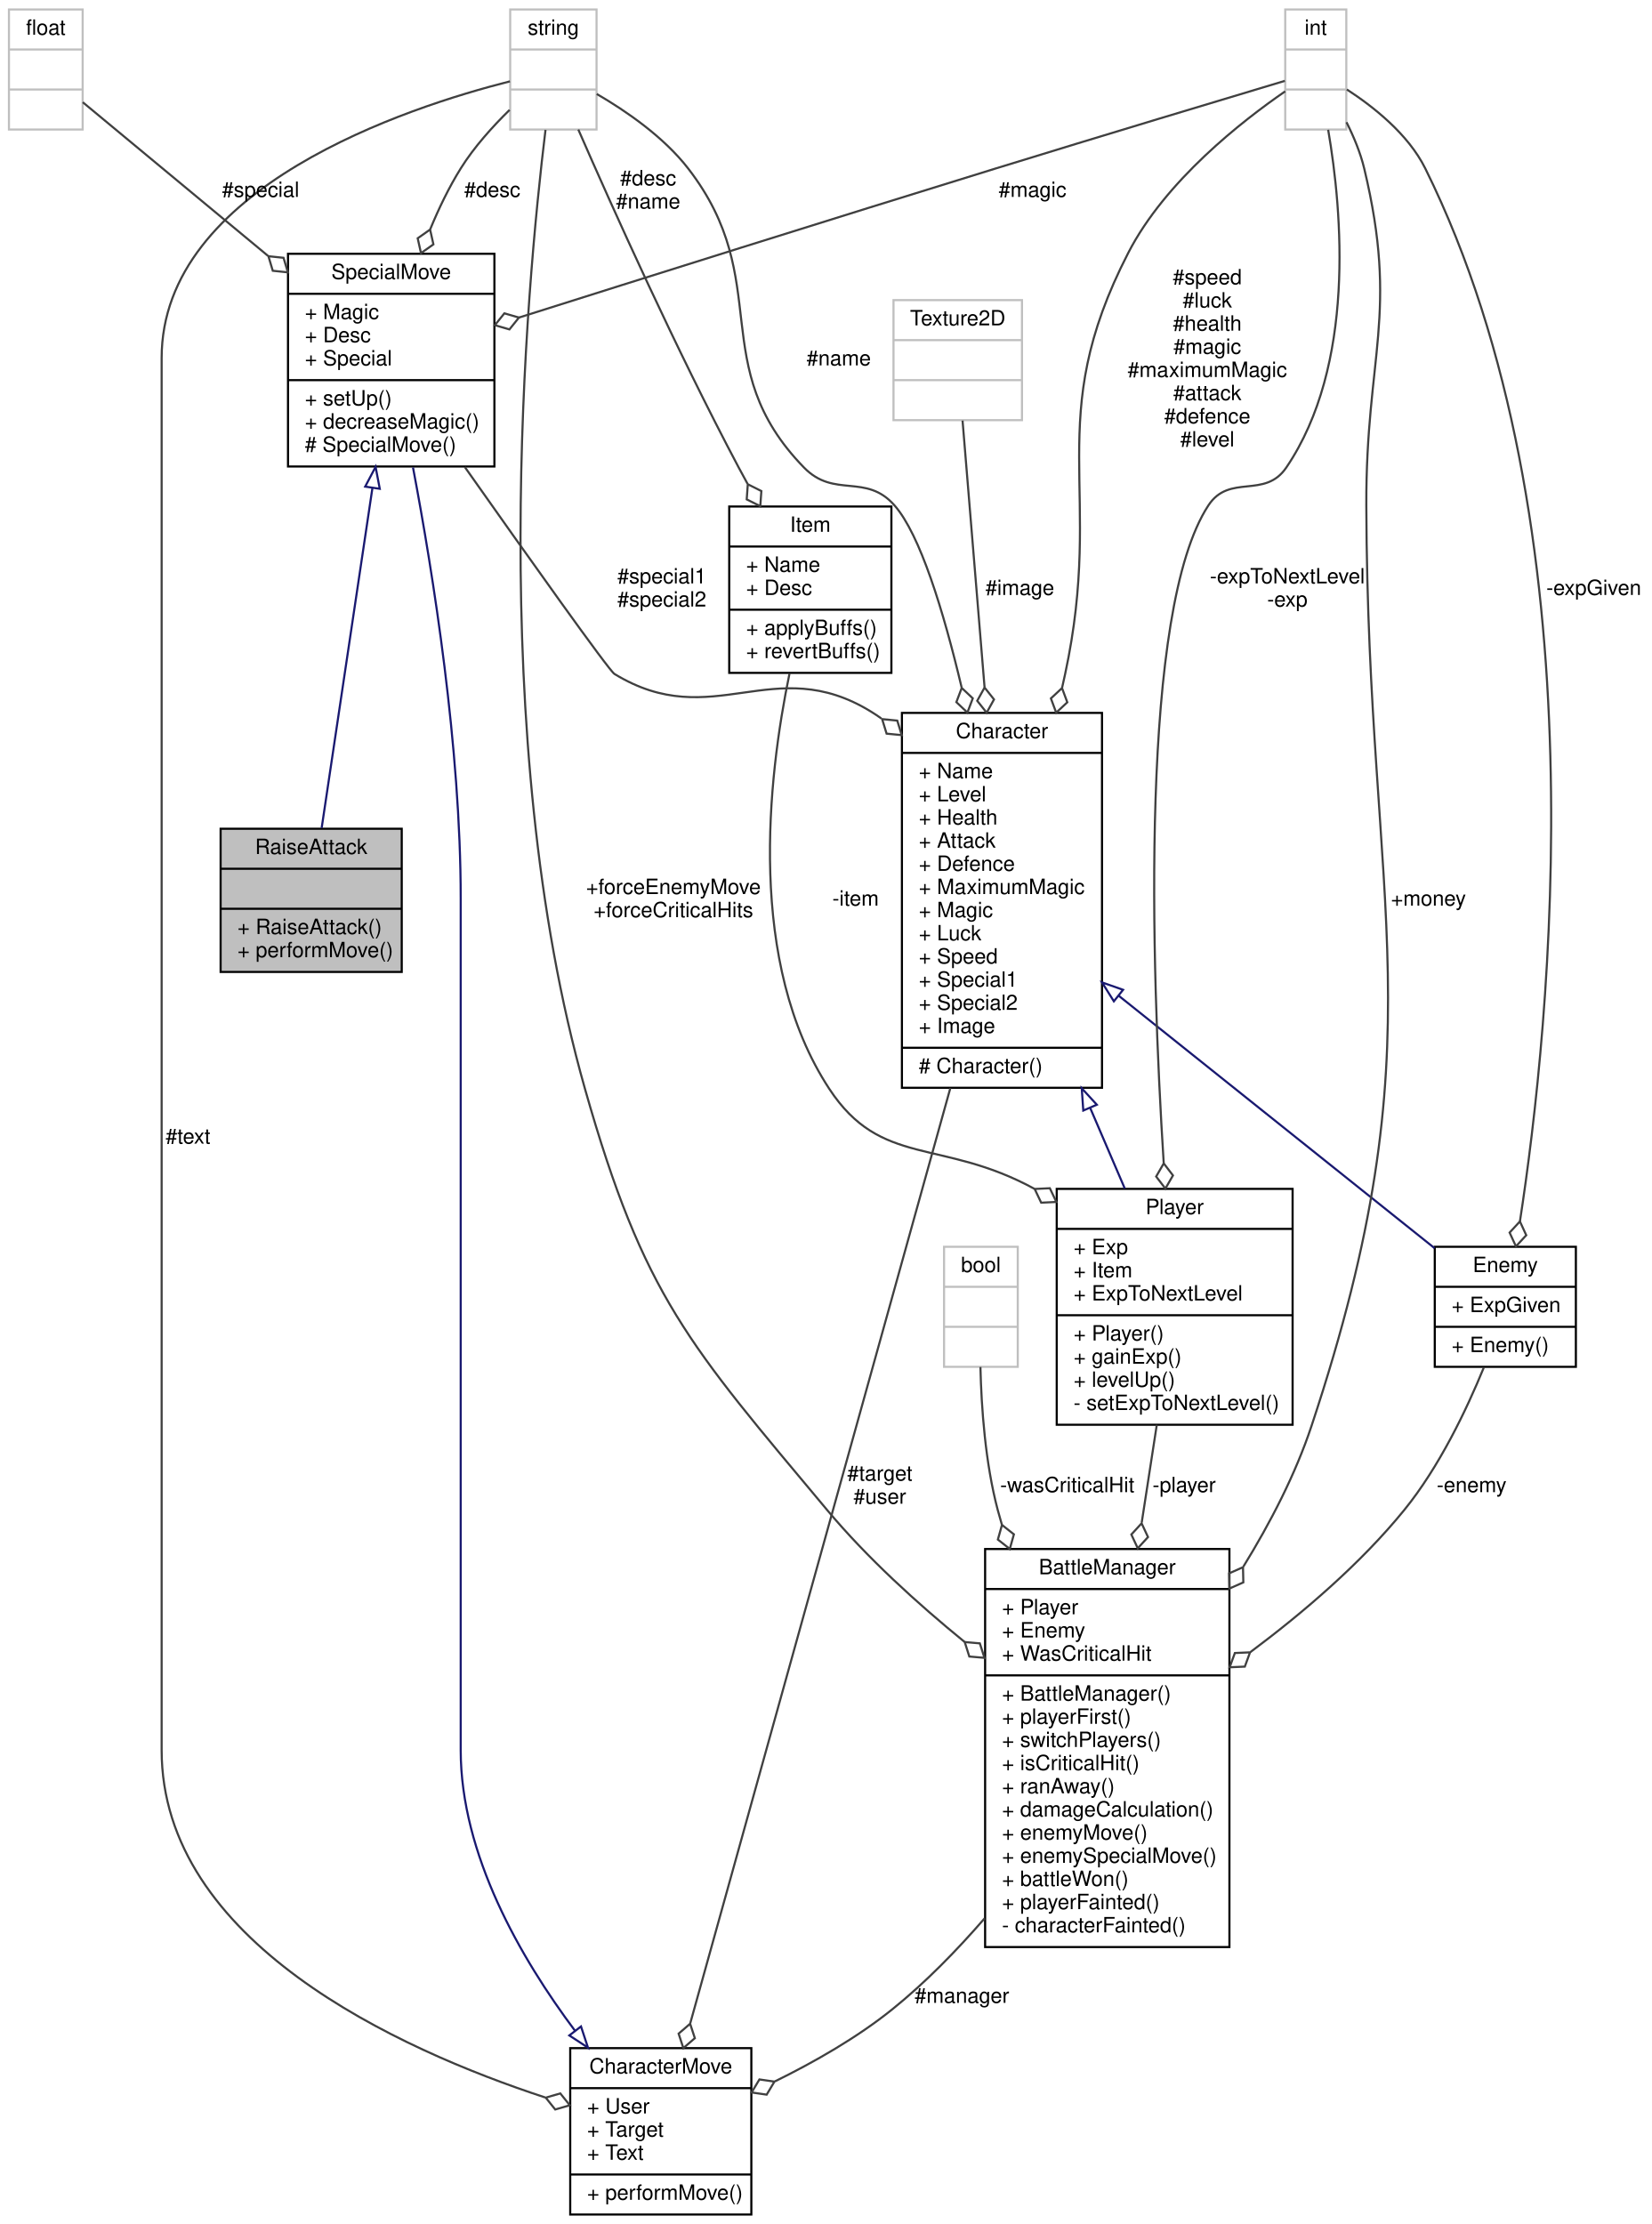
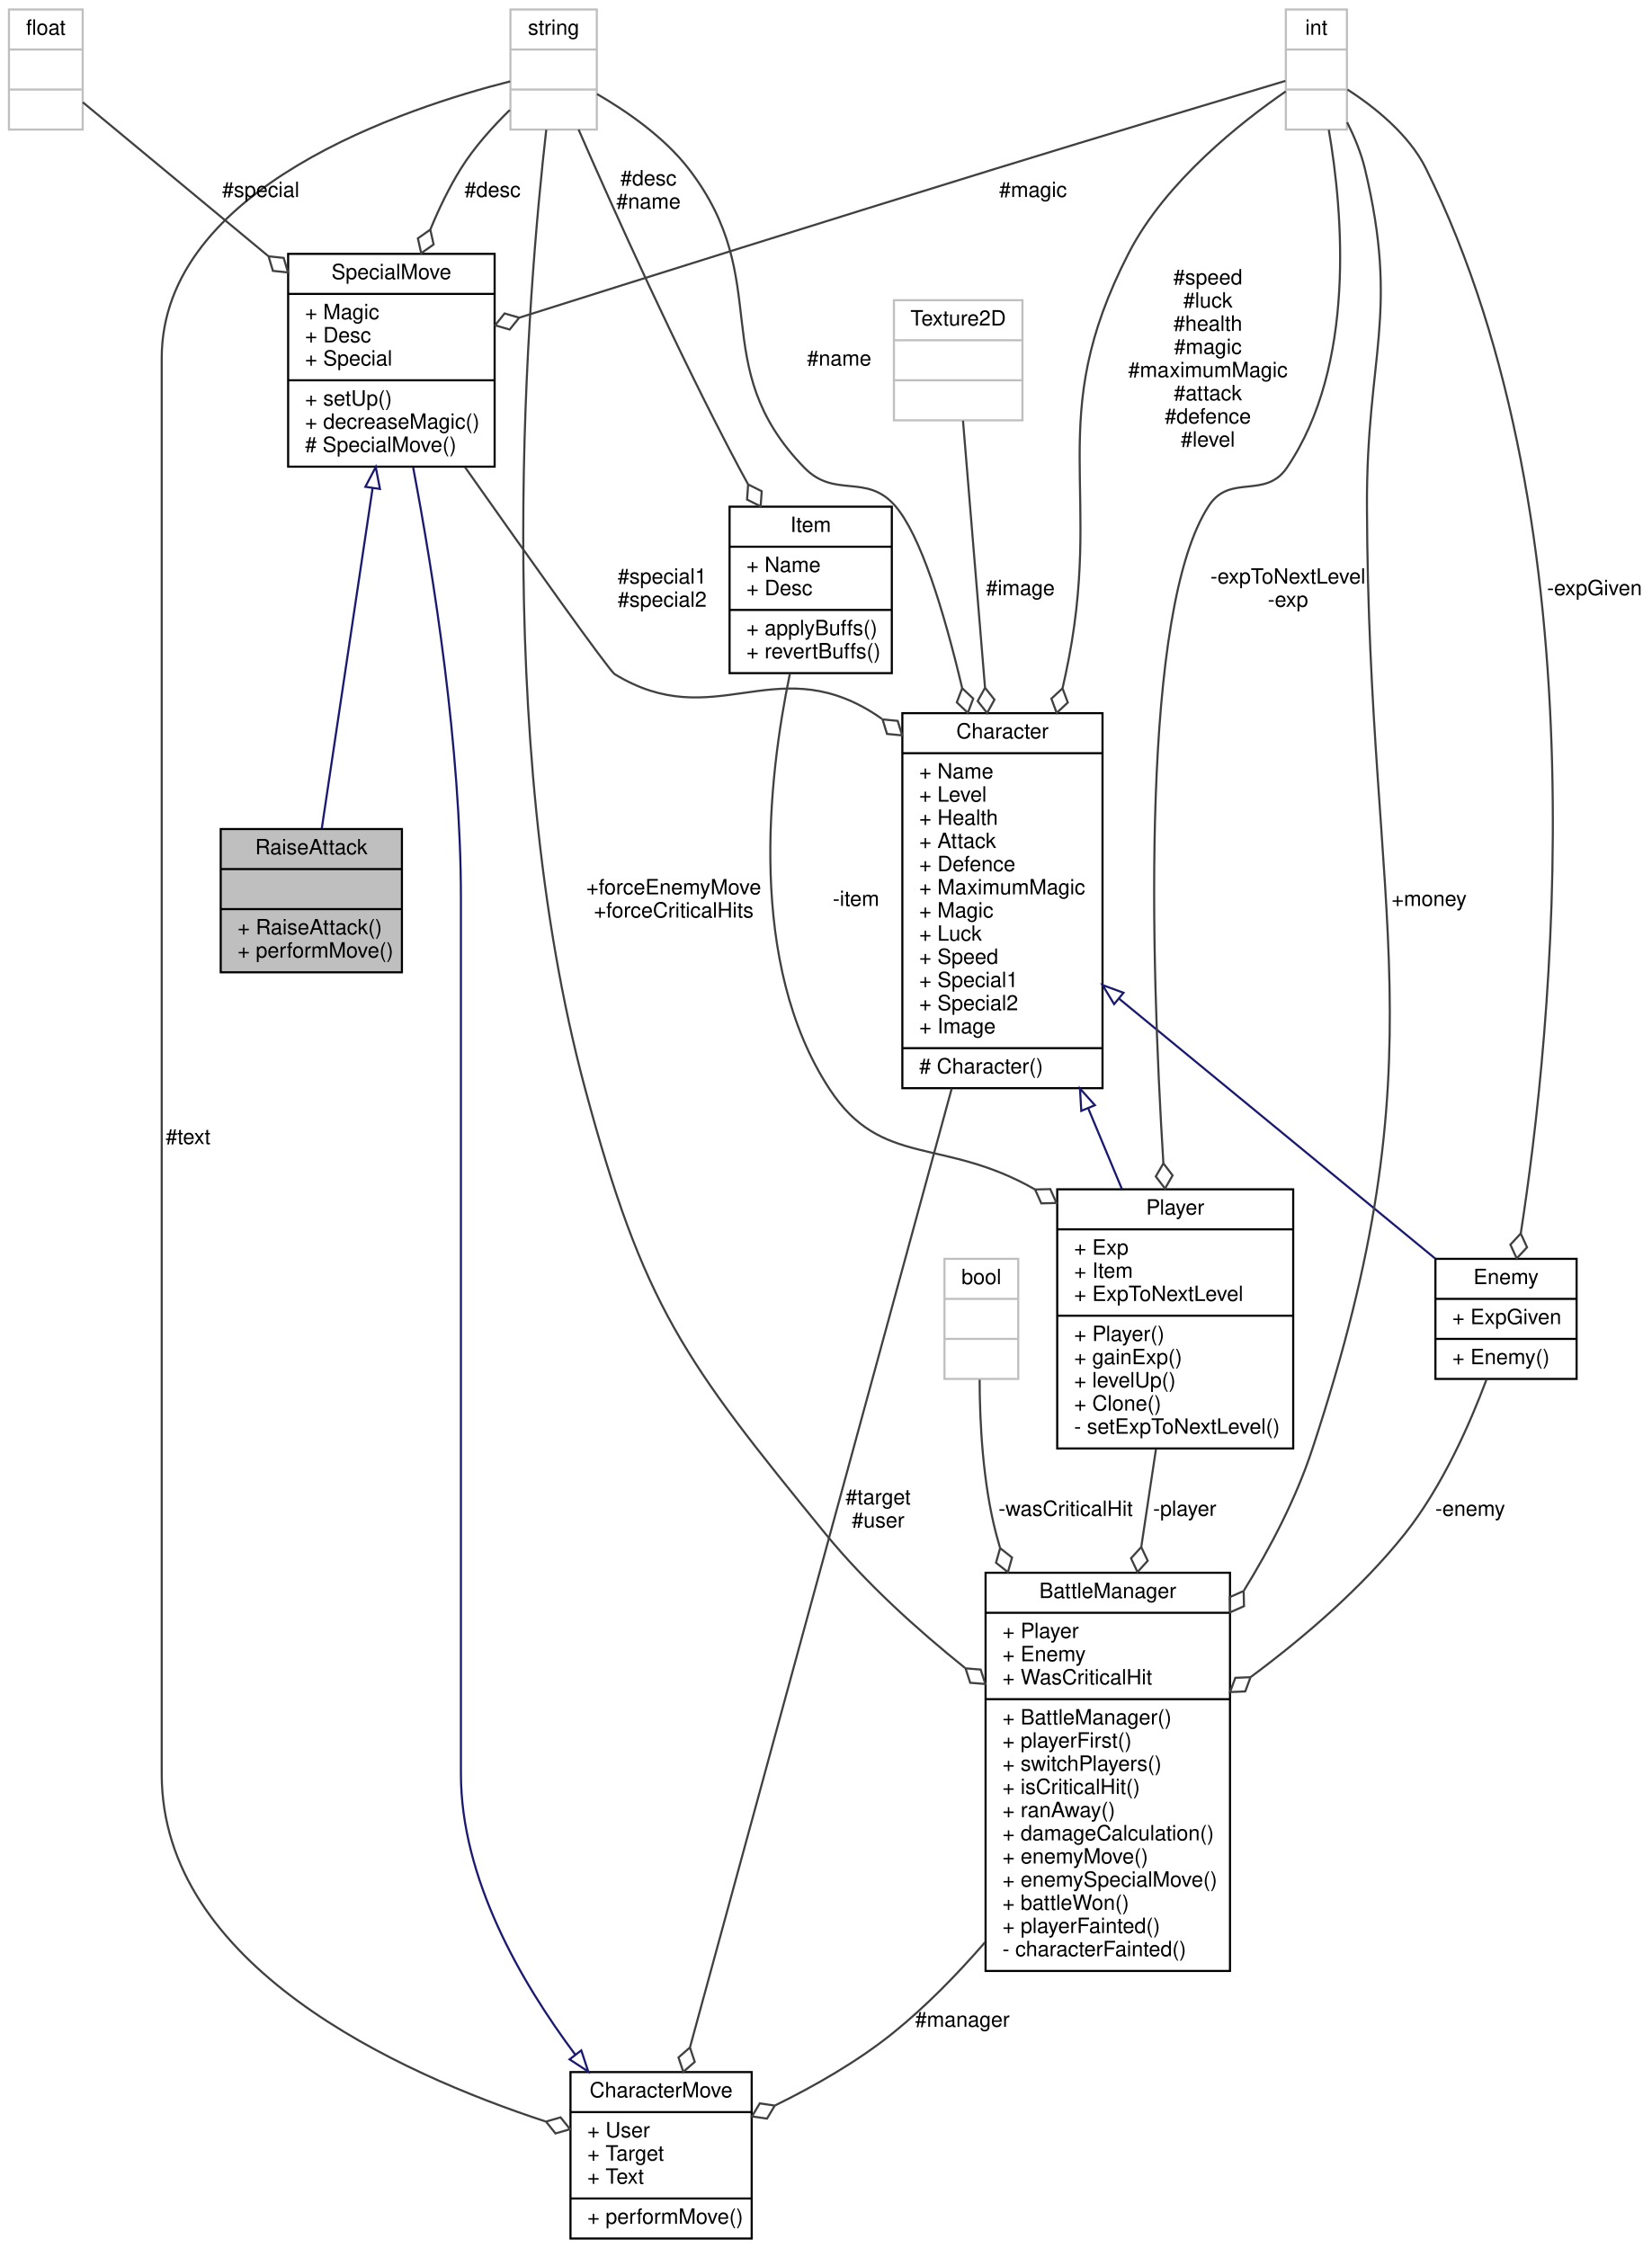
- <svg xmlns="http://www.w3.org/2000/svg" xmlns:xlink="http://www.w3.org/1999/xlink" width="784pt" height="1056pt" viewBox="0.00 0.00 783.50 1056.00">
-   <g id="graph0" class="graph" transform="scale(1 1) rotate(0) translate(4 1052)">
+ <svg xmlns="http://www.w3.org/2000/svg" xmlns:xlink="http://www.w3.org/1999/xlink" width="784pt" height="1067pt" viewBox="0.00 0.00 783.50 1067.00">
+   <g id="graph0" class="graph" transform="scale(1 1) rotate(0) translate(4 1063)">
    <g id="node1" class="node">
-       <polygon fill="#bfbfbf" stroke="black" points="100.5,-590.5 100.5,-658.5 186.5,-658.5 186.5,-590.5 100.5,-590.5" />
-       <text text-anchor="middle" x="143.5" y="-646.5" font-family="Helvetica,sans-Serif" font-size="10.00">RaiseAttack</text>
-       <polyline fill="none" stroke="black" points="100.5,-639.5 186.5,-639.5 " />
-       <text text-anchor="middle" x="143.5" y="-627.5" font-family="Helvetica,sans-Serif" font-size="10.00"> </text>
-       <polyline fill="none" stroke="black" points="100.5,-620.5 186.5,-620.5 " />
-       <text text-anchor="start" x="108.5" y="-608.5" font-family="Helvetica,sans-Serif" font-size="10.00">+ RaiseAttack()</text>
-       <text text-anchor="start" x="108.5" y="-597.5" font-family="Helvetica,sans-Serif" font-size="10.00">+ performMove()</text>
+       <polygon fill="#bfbfbf" stroke="black" points="100.5,-601.5 100.5,-669.5 186.5,-669.5 186.5,-601.5 100.5,-601.5" />
+       <text text-anchor="middle" x="143.5" y="-657.5" font-family="Helvetica,sans-Serif" font-size="10.00">RaiseAttack</text>
+       <polyline fill="none" stroke="black" points="100.5,-650.5 186.5,-650.5 " />
+       <text text-anchor="middle" x="143.5" y="-638.5" font-family="Helvetica,sans-Serif" font-size="10.00"> </text>
+       <polyline fill="none" stroke="black" points="100.5,-631.5 186.5,-631.5 " />
+       <text text-anchor="start" x="108.5" y="-619.5" font-family="Helvetica,sans-Serif" font-size="10.00">+ RaiseAttack()</text>
+       <text text-anchor="start" x="108.5" y="-608.5" font-family="Helvetica,sans-Serif" font-size="10.00">+ performMove()</text>
    </g>
    <g id="node2" class="node">
      <g id="a_node2">
        <a xlink:href="class_special_move.html" target="_top" xlink:title="Special move abstract base class that expands upon CharacterMove, adding magic properties ...">
-           <polygon fill="none" stroke="black" points="132.5,-830.5 132.5,-931.5 230.5,-931.5 230.5,-830.5 132.5,-830.5" />
-           <text text-anchor="middle" x="181.5" y="-919.5" font-family="Helvetica,sans-Serif" font-size="10.00">SpecialMove</text>
-           <polyline fill="none" stroke="black" points="132.5,-912.5 230.5,-912.5 " />
-           <text text-anchor="start" x="140.5" y="-900.5" font-family="Helvetica,sans-Serif" font-size="10.00">+ Magic</text>
-           <text text-anchor="start" x="140.5" y="-889.5" font-family="Helvetica,sans-Serif" font-size="10.00">+ Desc</text>
-           <text text-anchor="start" x="140.5" y="-878.5" font-family="Helvetica,sans-Serif" font-size="10.00">+ Special</text>
-           <polyline fill="none" stroke="black" points="132.5,-871.5 230.5,-871.5 " />
-           <text text-anchor="start" x="140.5" y="-859.5" font-family="Helvetica,sans-Serif" font-size="10.00">+ setUp()</text>
-           <text text-anchor="start" x="140.5" y="-848.5" font-family="Helvetica,sans-Serif" font-size="10.00">+ decreaseMagic()</text>
-           <text text-anchor="start" x="140.5" y="-837.5" font-family="Helvetica,sans-Serif" font-size="10.00"># SpecialMove()</text>
+           <polygon fill="none" stroke="black" points="132.5,-841.5 132.5,-942.5 230.5,-942.5 230.5,-841.5 132.5,-841.5" />
+           <text text-anchor="middle" x="181.5" y="-930.5" font-family="Helvetica,sans-Serif" font-size="10.00">SpecialMove</text>
+           <polyline fill="none" stroke="black" points="132.5,-923.5 230.5,-923.5 " />
+           <text text-anchor="start" x="140.5" y="-911.5" font-family="Helvetica,sans-Serif" font-size="10.00">+ Magic</text>
+           <text text-anchor="start" x="140.5" y="-900.5" font-family="Helvetica,sans-Serif" font-size="10.00">+ Desc</text>
+           <text text-anchor="start" x="140.5" y="-889.5" font-family="Helvetica,sans-Serif" font-size="10.00">+ Special</text>
+           <polyline fill="none" stroke="black" points="132.5,-882.5 230.5,-882.5 " />
+           <text text-anchor="start" x="140.5" y="-870.5" font-family="Helvetica,sans-Serif" font-size="10.00">+ setUp()</text>
+           <text text-anchor="start" x="140.5" y="-859.5" font-family="Helvetica,sans-Serif" font-size="10.00">+ decreaseMagic()</text>
+           <text text-anchor="start" x="140.5" y="-848.5" font-family="Helvetica,sans-Serif" font-size="10.00"># SpecialMove()</text>
        </a>
      </g>
    </g>
    <g id="edge1" class="edge">
-       <path fill="none" stroke="midnightblue" d="M172.574,-820.222C165.06,-769.893 154.587,-699.752 148.477,-658.835" />
-       <polygon fill="none" stroke="midnightblue" points="169.145,-820.952 174.083,-830.326 176.068,-819.918 169.145,-820.952" />
+       <path fill="none" stroke="midnightblue" d="M172.574,-831.222C165.06,-780.893 154.587,-710.752 148.477,-669.835" />
+       <polygon fill="none" stroke="midnightblue" points="169.145,-831.952 174.083,-841.326 176.068,-830.918 169.145,-831.952" />
    </g>
    <g id="node5" class="node">
      <g id="a_node5">
        <a xlink:href="class_character.html" target="_top" xlink:title="Base abstract class for Enemy and Player to inherit from. Defines all shared variables, their constructor and their setters and getters ">
-           <polygon fill="none" stroke="black" points="424,-535.5 424,-713.5 519,-713.5 519,-535.5 424,-535.5" />
-           <text text-anchor="middle" x="471.5" y="-701.5" font-family="Helvetica,sans-Serif" font-size="10.00">Character</text>
-           <polyline fill="none" stroke="black" points="424,-694.5 519,-694.5 " />
-           <text text-anchor="start" x="432" y="-682.5" font-family="Helvetica,sans-Serif" font-size="10.00">+ Name</text>
-           <text text-anchor="start" x="432" y="-671.5" font-family="Helvetica,sans-Serif" font-size="10.00">+ Level</text>
-           <text text-anchor="start" x="432" y="-660.5" font-family="Helvetica,sans-Serif" font-size="10.00">+ Health</text>
-           <text text-anchor="start" x="432" y="-649.5" font-family="Helvetica,sans-Serif" font-size="10.00">+ Attack</text>
-           <text text-anchor="start" x="432" y="-638.5" font-family="Helvetica,sans-Serif" font-size="10.00">+ Defence</text>
-           <text text-anchor="start" x="432" y="-627.5" font-family="Helvetica,sans-Serif" font-size="10.00">+ MaximumMagic</text>
-           <text text-anchor="start" x="432" y="-616.5" font-family="Helvetica,sans-Serif" font-size="10.00">+ Magic</text>
-           <text text-anchor="start" x="432" y="-605.5" font-family="Helvetica,sans-Serif" font-size="10.00">+ Luck</text>
-           <text text-anchor="start" x="432" y="-594.5" font-family="Helvetica,sans-Serif" font-size="10.00">+ Speed</text>
-           <text text-anchor="start" x="432" y="-583.5" font-family="Helvetica,sans-Serif" font-size="10.00">+ Special1</text>
-           <text text-anchor="start" x="432" y="-572.5" font-family="Helvetica,sans-Serif" font-size="10.00">+ Special2</text>
-           <text text-anchor="start" x="432" y="-561.5" font-family="Helvetica,sans-Serif" font-size="10.00">+ Image</text>
-           <polyline fill="none" stroke="black" points="424,-554.5 519,-554.5 " />
-           <text text-anchor="start" x="432" y="-542.5" font-family="Helvetica,sans-Serif" font-size="10.00"># Character()</text>
+           <polygon fill="none" stroke="black" points="424,-546.5 424,-724.5 519,-724.5 519,-546.5 424,-546.5" />
+           <text text-anchor="middle" x="471.5" y="-712.5" font-family="Helvetica,sans-Serif" font-size="10.00">Character</text>
+           <polyline fill="none" stroke="black" points="424,-705.5 519,-705.5 " />
+           <text text-anchor="start" x="432" y="-693.5" font-family="Helvetica,sans-Serif" font-size="10.00">+ Name</text>
+           <text text-anchor="start" x="432" y="-682.5" font-family="Helvetica,sans-Serif" font-size="10.00">+ Level</text>
+           <text text-anchor="start" x="432" y="-671.5" font-family="Helvetica,sans-Serif" font-size="10.00">+ Health</text>
+           <text text-anchor="start" x="432" y="-660.5" font-family="Helvetica,sans-Serif" font-size="10.00">+ Attack</text>
+           <text text-anchor="start" x="432" y="-649.5" font-family="Helvetica,sans-Serif" font-size="10.00">+ Defence</text>
+           <text text-anchor="start" x="432" y="-638.5" font-family="Helvetica,sans-Serif" font-size="10.00">+ MaximumMagic</text>
+           <text text-anchor="start" x="432" y="-627.5" font-family="Helvetica,sans-Serif" font-size="10.00">+ Magic</text>
+           <text text-anchor="start" x="432" y="-616.5" font-family="Helvetica,sans-Serif" font-size="10.00">+ Luck</text>
+           <text text-anchor="start" x="432" y="-605.5" font-family="Helvetica,sans-Serif" font-size="10.00">+ Speed</text>
+           <text text-anchor="start" x="432" y="-594.5" font-family="Helvetica,sans-Serif" font-size="10.00">+ Special1</text>
+           <text text-anchor="start" x="432" y="-583.5" font-family="Helvetica,sans-Serif" font-size="10.00">+ Special2</text>
+           <text text-anchor="start" x="432" y="-572.5" font-family="Helvetica,sans-Serif" font-size="10.00">+ Image</text>
+           <polyline fill="none" stroke="black" points="424,-565.5 519,-565.5 " />
+           <text text-anchor="start" x="432" y="-553.5" font-family="Helvetica,sans-Serif" font-size="10.00"># Character()</text>
        </a>
      </g>
    </g>
    <g id="edge7" class="edge">
-       <path fill="none" stroke="#404040" d="M216.47,-830.22C246.331,-787.862 284.878,-733.6 287.5,-732 334.287,-703.451 362.862,-742.792 409.5,-714 411.096,-713.015 412.662,-711.971 414.198,-710.875" />
-       <polygon fill="none" stroke="#404040" points="414.603,-710.545 416.719,-703.652 423.897,-702.954 421.78,-709.847 414.603,-710.545" />
-       <text text-anchor="middle" x="310" y="-775" font-family="Helvetica,sans-Serif" font-size="10.00"> #special1</text>
-       <text text-anchor="middle" x="310" y="-764" font-family="Helvetica,sans-Serif" font-size="10.00">#special2</text>
+       <path fill="none" stroke="#404040" d="M216.47,-841.22C246.331,-798.862 284.878,-744.6 287.5,-743 334.287,-714.451 362.862,-753.792 409.5,-725 411.096,-724.015 412.662,-722.971 414.198,-721.875" />
+       <polygon fill="none" stroke="#404040" points="414.603,-721.545 416.719,-714.652 423.897,-713.954 421.78,-720.847 414.603,-721.545" />
+       <text text-anchor="middle" x="310" y="-786" font-family="Helvetica,sans-Serif" font-size="10.00"> #special1</text>
+       <text text-anchor="middle" x="310" y="-775" font-family="Helvetica,sans-Serif" font-size="10.00">#special2</text>
    </g>
    <g id="node3" class="node">
      <g id="a_node3">
        <a xlink:href="class_character_move.html" target="_top" xlink:title="Astract base class for character moves ">
          <polygon fill="none" stroke="black" points="266.5,-0.5 266.5,-79.5 352.5,-79.5 352.5,-0.5 266.5,-0.5" />
          <text text-anchor="middle" x="309.5" y="-67.5" font-family="Helvetica,sans-Serif" font-size="10.00">CharacterMove</text>
          <polyline fill="none" stroke="black" points="266.5,-60.5 352.5,-60.5 " />
          <text text-anchor="start" x="274.5" y="-48.5" font-family="Helvetica,sans-Serif" font-size="10.00">+ User</text>
          <text text-anchor="start" x="274.5" y="-37.5" font-family="Helvetica,sans-Serif" font-size="10.00">+ Target</text>
          <text text-anchor="start" x="274.5" y="-26.5" font-family="Helvetica,sans-Serif" font-size="10.00">+ Text</text>
          <polyline fill="none" stroke="black" points="266.5,-19.5 352.5,-19.5 " />
          <text text-anchor="start" x="274.5" y="-7.5" font-family="Helvetica,sans-Serif" font-size="10.00">+ performMove()</text>
        </a>
      </g>
    </g>
    <g id="edge2" class="edge">
-       <path fill="none" stroke="midnightblue" d="M268.801,-87.721C243.016,-122.156 214.5,-171.44 214.5,-221 214.5,-625.5 214.5,-625.5 214.5,-625.5 214.5,-697.009 201.529,-778.889 191.851,-830.027" />
+       <path fill="none" stroke="midnightblue" d="M268.801,-87.721C243.016,-122.156 214.5,-171.44 214.5,-221 214.5,-636.5 214.5,-636.5 214.5,-636.5 214.5,-708.009 201.529,-789.889 191.851,-841.027" />
      <polygon fill="none" stroke="midnightblue" points="271.62,-89.796 274.934,-79.733 266.068,-85.533 271.62,-89.796" />
    </g>
    <g id="node4" class="node">
-       <polygon fill="none" stroke="#bfbfbf" points="238,-990.5 238,-1047.5 279,-1047.5 279,-990.5 238,-990.5" />
-       <text text-anchor="middle" x="258.5" y="-1035.5" font-family="Helvetica,sans-Serif" font-size="10.00">string</text>
-       <polyline fill="none" stroke="#bfbfbf" points="238,-1028.5 279,-1028.5 " />
-       <text text-anchor="middle" x="258.5" y="-1016.5" font-family="Helvetica,sans-Serif" font-size="10.00"> </text>
-       <polyline fill="none" stroke="#bfbfbf" points="238,-1009.5 279,-1009.5 " />
-       <text text-anchor="middle" x="258.5" y="-997.5" font-family="Helvetica,sans-Serif" font-size="10.00"> </text>
+       <polygon fill="none" stroke="#bfbfbf" points="238,-1001.5 238,-1058.5 279,-1058.5 279,-1001.5 238,-1001.5" />
+       <text text-anchor="middle" x="258.5" y="-1046.5" font-family="Helvetica,sans-Serif" font-size="10.00">string</text>
+       <polyline fill="none" stroke="#bfbfbf" points="238,-1039.5 279,-1039.5 " />
+       <text text-anchor="middle" x="258.5" y="-1027.5" font-family="Helvetica,sans-Serif" font-size="10.00"> </text>
+       <polyline fill="none" stroke="#bfbfbf" points="238,-1020.5 279,-1020.5 " />
+       <text text-anchor="middle" x="258.5" y="-1008.5" font-family="Helvetica,sans-Serif" font-size="10.00"> </text>
    </g>
    <g id="edge21" class="edge">
-       <path fill="none" stroke="#404040" d="M237.715,-999.81C229.63,-991.899 220.813,-982.129 214.5,-972 208.936,-963.072 204.108,-953.066 199.991,-943.058" />
-       <polygon fill="none" stroke="#404040" points="199.972,-943.009 194.077,-938.855 195.645,-931.816 201.539,-935.97 199.972,-943.009" />
-       <text text-anchor="middle" x="229.5" y="-958.5" font-family="Helvetica,sans-Serif" font-size="10.00"> #desc</text>
+       <path fill="none" stroke="#404040" d="M237.715,-1010.81C229.63,-1002.9 220.813,-993.129 214.5,-983 208.936,-974.072 204.108,-964.066 199.991,-954.058" />
+       <polygon fill="none" stroke="#404040" points="199.972,-954.009 194.077,-949.855 195.645,-942.816 201.539,-946.97 199.972,-954.009" />
+       <text text-anchor="middle" x="229.5" y="-969.5" font-family="Helvetica,sans-Serif" font-size="10.00"> #desc</text>
    </g>
    <g id="edge3" class="edge">
-       <path fill="none" stroke="#404040" d="M237.884,-1013.37C189.457,-1001.14 72.5,-963.206 72.5,-882 72.5,-882 72.5,-882 72.5,-221 72.5,-130.032 184.602,-79.05 254.609,-56.082" />
+       <path fill="none" stroke="#404040" d="M237.884,-1024.37C189.457,-1012.14 72.5,-974.206 72.5,-893 72.5,-893 72.5,-893 72.5,-221 72.5,-130.032 184.602,-79.05 254.609,-56.082" />
      <polygon fill="none" stroke="#404040" points="254.867,-56 259.378,-50.374 266.306,-52.374 261.795,-58 254.867,-56" />
-       <text text-anchor="middle" x="85" y="-509" font-family="Helvetica,sans-Serif" font-size="10.00"> #text</text>
+       <text text-anchor="middle" x="85" y="-520" font-family="Helvetica,sans-Serif" font-size="10.00"> #text</text>
    </g>
    <g id="edge5" class="edge">
-       <path fill="none" stroke="#404040" d="M279.091,-1007.38C292.992,-999.311 310.86,-987.042 322.5,-972 363.919,-918.474 330.291,-878.496 377.5,-830 391.951,-815.154 406.829,-827.567 420.5,-812 432.592,-798.231 443.647,-762.282 452.349,-725.578" />
-       <polygon fill="none" stroke="#404040" points="452.4,-725.356 449.847,-718.612 455.09,-713.661 457.643,-720.405 452.4,-725.356" />
-       <text text-anchor="middle" x="394" y="-878.5" font-family="Helvetica,sans-Serif" font-size="10.00"> #name</text>
+       <path fill="none" stroke="#404040" d="M279.091,-1018.38C292.992,-1010.31 310.86,-998.042 322.5,-983 363.919,-929.474 330.291,-889.496 377.5,-841 391.951,-826.154 406.829,-838.567 420.5,-823 432.592,-809.231 443.647,-773.282 452.349,-736.578" />
+       <polygon fill="none" stroke="#404040" points="452.4,-736.356 449.847,-729.612 455.09,-724.661 457.643,-731.405 452.4,-736.356" />
+       <text text-anchor="middle" x="394" y="-889.5" font-family="Helvetica,sans-Serif" font-size="10.00"> #name</text>
    </g>
    <g id="node8" class="node">
      <g id="a_node8">
        <a xlink:href="class_battle_manager.html" target="_top" xlink:title="Holds current Player and Enemy objects in battle and provides functions for MainBattle and other obje...">
          <polygon fill="none" stroke="black" points="463.5,-127.5 463.5,-316.5 579.5,-316.5 579.5,-127.5 463.5,-127.5" />
          <text text-anchor="middle" x="521.5" y="-304.5" font-family="Helvetica,sans-Serif" font-size="10.00">BattleManager</text>
          <polyline fill="none" stroke="black" points="463.5,-297.5 579.5,-297.5 " />
          <text text-anchor="start" x="471.5" y="-285.5" font-family="Helvetica,sans-Serif" font-size="10.00">+ Player</text>
          <text text-anchor="start" x="471.5" y="-274.5" font-family="Helvetica,sans-Serif" font-size="10.00">+ Enemy</text>
          <text text-anchor="start" x="471.5" y="-263.5" font-family="Helvetica,sans-Serif" font-size="10.00">+ WasCriticalHit</text>
          <polyline fill="none" stroke="black" points="463.5,-256.5 579.5,-256.5 " />
          <text text-anchor="start" x="471.5" y="-244.5" font-family="Helvetica,sans-Serif" font-size="10.00">+ BattleManager()</text>
          <text text-anchor="start" x="471.5" y="-233.5" font-family="Helvetica,sans-Serif" font-size="10.00">+ playerFirst()</text>
          <text text-anchor="start" x="471.5" y="-222.5" font-family="Helvetica,sans-Serif" font-size="10.00">+ switchPlayers()</text>
          <text text-anchor="start" x="471.5" y="-211.5" font-family="Helvetica,sans-Serif" font-size="10.00">+ isCriticalHit()</text>
          <text text-anchor="start" x="471.5" y="-200.5" font-family="Helvetica,sans-Serif" font-size="10.00">+ ranAway()</text>
          <text text-anchor="start" x="471.5" y="-189.5" font-family="Helvetica,sans-Serif" font-size="10.00">+ damageCalculation()</text>
          <text text-anchor="start" x="471.5" y="-178.5" font-family="Helvetica,sans-Serif" font-size="10.00">+ enemyMove()</text>
          <text text-anchor="start" x="471.5" y="-167.5" font-family="Helvetica,sans-Serif" font-size="10.00">+ enemySpecialMove()</text>
          <text text-anchor="start" x="471.5" y="-156.5" font-family="Helvetica,sans-Serif" font-size="10.00">+ battleWon()</text>
          <text text-anchor="start" x="471.5" y="-145.5" font-family="Helvetica,sans-Serif" font-size="10.00">+ playerFainted()</text>
          <text text-anchor="start" x="471.5" y="-134.5" font-family="Helvetica,sans-Serif" font-size="10.00">- characterFainted()</text>
        </a>
      </g>
    </g>
    <g id="edge10" class="edge">
-       <path fill="none" stroke="#404040" d="M254.762,-990.322C245.595,-915.267 226.045,-702.27 273.5,-535 301.485,-436.357 322.73,-413.663 388.5,-335 407.476,-312.305 431.414,-290.572 453.734,-272.391" />
-       <polygon fill="none" stroke="#404040" points="453.815,-272.326 455.998,-265.453 463.181,-264.825 460.999,-271.698 453.815,-272.326" />
-       <text text-anchor="middle" x="315.5" y="-627.5" font-family="Helvetica,sans-Serif" font-size="10.00"> +forceEnemyMove</text>
-       <text text-anchor="middle" x="315.5" y="-616.5" font-family="Helvetica,sans-Serif" font-size="10.00">+forceCriticalHits</text>
+       <path fill="none" stroke="#404040" d="M255.003,-1001.39C246.44,-926.5 228.264,-713.884 273.5,-546 301.232,-443.081 320.066,-417.547 387.5,-335 406.55,-311.681 430.986,-289.599 453.762,-271.303" />
+       <polygon fill="none" stroke="#404040" points="453.979,-271.133 456.213,-264.276 463.402,-263.702 461.167,-270.558 453.979,-271.133" />
+       <text text-anchor="middle" x="315.5" y="-638.5" font-family="Helvetica,sans-Serif" font-size="10.00"> +forceEnemyMove</text>
+       <text text-anchor="middle" x="315.5" y="-627.5" font-family="Helvetica,sans-Serif" font-size="10.00">+forceCriticalHits</text>
    </g>
    <g id="node12" class="node">
      <g id="a_node12">
        <a xlink:href="class_item.html" target="_top" xlink:title="Abstract class for items that can be equipped to a player, increasing some of their stats ...">
-           <polygon fill="none" stroke="black" points="342,-732.5 342,-811.5 419,-811.5 419,-732.5 342,-732.5" />
-           <text text-anchor="middle" x="380.5" y="-799.5" font-family="Helvetica,sans-Serif" font-size="10.00">Item</text>
-           <polyline fill="none" stroke="black" points="342,-792.5 419,-792.5 " />
-           <text text-anchor="start" x="350" y="-780.5" font-family="Helvetica,sans-Serif" font-size="10.00">+ Name</text>
-           <text text-anchor="start" x="350" y="-769.5" font-family="Helvetica,sans-Serif" font-size="10.00">+ Desc</text>
-           <polyline fill="none" stroke="black" points="342,-762.5 419,-762.5 " />
-           <text text-anchor="start" x="350" y="-750.5" font-family="Helvetica,sans-Serif" font-size="10.00">+ applyBuffs()</text>
-           <text text-anchor="start" x="350" y="-739.5" font-family="Helvetica,sans-Serif" font-size="10.00">+ revertBuffs()</text>
+           <polygon fill="none" stroke="black" points="342,-743.5 342,-822.5 419,-822.5 419,-743.5 342,-743.5" />
+           <text text-anchor="middle" x="380.5" y="-810.5" font-family="Helvetica,sans-Serif" font-size="10.00">Item</text>
+           <polyline fill="none" stroke="black" points="342,-803.5 419,-803.5 " />
+           <text text-anchor="start" x="350" y="-791.5" font-family="Helvetica,sans-Serif" font-size="10.00">+ Name</text>
+           <text text-anchor="start" x="350" y="-780.5" font-family="Helvetica,sans-Serif" font-size="10.00">+ Desc</text>
+           <polyline fill="none" stroke="black" points="342,-773.5 419,-773.5 " />
+           <text text-anchor="start" x="350" y="-761.5" font-family="Helvetica,sans-Serif" font-size="10.00">+ applyBuffs()</text>
+           <text text-anchor="start" x="350" y="-750.5" font-family="Helvetica,sans-Serif" font-size="10.00">+ revertBuffs()</text>
        </a>
      </g>
    </g>
    <g id="edge19" class="edge">
-       <path fill="none" stroke="#404040" d="M270.339,-990.495C286.5,-953.492 316.857,-885.869 346.5,-830 347.844,-827.466 349.249,-824.887 350.688,-822.294" />
-       <polygon fill="none" stroke="#404040" points="350.813,-822.075 350.303,-814.882 356.746,-811.644 357.256,-818.837 350.813,-822.075" />
-       <text text-anchor="middle" x="303.5" y="-964" font-family="Helvetica,sans-Serif" font-size="10.00"> #desc</text>
-       <text text-anchor="middle" x="303.5" y="-953" font-family="Helvetica,sans-Serif" font-size="10.00">#name</text>
+       <path fill="none" stroke="#404040" d="M270.339,-1001.5C286.5,-964.492 316.857,-896.869 346.5,-841 347.844,-838.466 349.249,-835.887 350.688,-833.294" />
+       <polygon fill="none" stroke="#404040" points="350.813,-833.075 350.303,-825.882 356.746,-822.644 357.256,-829.837 350.813,-833.075" />
+       <text text-anchor="middle" x="303.5" y="-975" font-family="Helvetica,sans-Serif" font-size="10.00"> #desc</text>
+       <text text-anchor="middle" x="303.5" y="-964" font-family="Helvetica,sans-Serif" font-size="10.00">#name</text>
    </g>
    <g id="edge4" class="edge">
-       <path fill="none" stroke="#404040" d="M446.984,-535.347C412.552,-411.543 351.007,-190.244 323.478,-91.26" />
-       <polygon fill="none" stroke="#404040" points="323.431,-91.09 317.969,-86.381 320.215,-79.529 325.677,-84.237 323.431,-91.09" />
-       <text text-anchor="middle" x="413.5" y="-349" font-family="Helvetica,sans-Serif" font-size="10.00"> #target</text>
-       <text text-anchor="middle" x="413.5" y="-338" font-family="Helvetica,sans-Serif" font-size="10.00">#user</text>
+       <path fill="none" stroke="#404040" d="M447.416,-546.306C443.114,-530.553 438.674,-514.291 434.5,-499 394.053,-350.84 346.262,-175.714 323.246,-91.374" />
+       <polygon fill="none" stroke="#404040" points="323.193,-91.18 317.755,-86.445 320.034,-79.603 325.473,-84.338 323.193,-91.18" />
+       <text text-anchor="middle" x="412.5" y="-349" font-family="Helvetica,sans-Serif" font-size="10.00"> #target</text>
+       <text text-anchor="middle" x="412.5" y="-338" font-family="Helvetica,sans-Serif" font-size="10.00">#user</text>
    </g>
    <g id="node9" class="node">
      <g id="a_node9">
        <a xlink:href="class_enemy.html" target="_top" xlink:title="Defines an AI controller enemy to fight in battle scenes">
-           <polygon fill="none" stroke="black" points="677,-403 677,-460 744,-460 744,-403 677,-403" />
-           <text text-anchor="middle" x="710.5" y="-448" font-family="Helvetica,sans-Serif" font-size="10.00">Enemy</text>
-           <polyline fill="none" stroke="black" points="677,-441 744,-441 " />
-           <text text-anchor="start" x="685" y="-429" font-family="Helvetica,sans-Serif" font-size="10.00">+ ExpGiven</text>
-           <polyline fill="none" stroke="black" points="677,-422 744,-422 " />
-           <text text-anchor="start" x="685" y="-410" font-family="Helvetica,sans-Serif" font-size="10.00">+ Enemy()</text>
+           <polygon fill="none" stroke="black" points="677,-408.5 677,-465.5 744,-465.5 744,-408.5 677,-408.5" />
+           <text text-anchor="middle" x="710.5" y="-453.5" font-family="Helvetica,sans-Serif" font-size="10.00">Enemy</text>
+           <polyline fill="none" stroke="black" points="677,-446.5 744,-446.5 " />
+           <text text-anchor="start" x="685" y="-434.5" font-family="Helvetica,sans-Serif" font-size="10.00">+ ExpGiven</text>
+           <polyline fill="none" stroke="black" points="677,-427.5 744,-427.5 " />
+           <text text-anchor="start" x="685" y="-415.5" font-family="Helvetica,sans-Serif" font-size="10.00">+ Enemy()</text>
        </a>
      </g>
    </g>
    <g id="edge12" class="edge">
-       <path fill="none" stroke="midnightblue" d="M526.866,-579.253C573.276,-542.165 638.023,-490.421 676.944,-459.317" />
-       <polygon fill="none" stroke="midnightblue" points="524.631,-576.559 519.004,-585.536 529.001,-582.027 524.631,-576.559" />
+       <path fill="none" stroke="midnightblue" d="M526.866,-588.979C573.276,-550.823 638.023,-497.589 676.944,-465.589" />
+       <polygon fill="none" stroke="midnightblue" points="524.506,-586.389 519.004,-595.443 528.952,-591.796 524.506,-586.389" />
    </g>
    <g id="node11" class="node">
      <g id="a_node11">
        <a xlink:href="class_player.html" target="_top" xlink:title="Defines a playable character for use in battle scenes">
-           <polygon fill="none" stroke="black" points="497.5,-375.5 497.5,-487.5 609.5,-487.5 609.5,-375.5 497.5,-375.5" />
-           <text text-anchor="middle" x="553.5" y="-475.5" font-family="Helvetica,sans-Serif" font-size="10.00">Player</text>
-           <polyline fill="none" stroke="black" points="497.5,-468.5 609.5,-468.5 " />
-           <text text-anchor="start" x="505.5" y="-456.5" font-family="Helvetica,sans-Serif" font-size="10.00">+ Exp</text>
-           <text text-anchor="start" x="505.5" y="-445.5" font-family="Helvetica,sans-Serif" font-size="10.00">+ Item</text>
-           <text text-anchor="start" x="505.5" y="-434.5" font-family="Helvetica,sans-Serif" font-size="10.00">+ ExpToNextLevel</text>
-           <polyline fill="none" stroke="black" points="497.5,-427.5 609.5,-427.5 " />
-           <text text-anchor="start" x="505.5" y="-415.5" font-family="Helvetica,sans-Serif" font-size="10.00">+ Player()</text>
-           <text text-anchor="start" x="505.5" y="-404.5" font-family="Helvetica,sans-Serif" font-size="10.00">+ gainExp()</text>
-           <text text-anchor="start" x="505.5" y="-393.5" font-family="Helvetica,sans-Serif" font-size="10.00">+ levelUp()</text>
+           <polygon fill="none" stroke="black" points="497.5,-375.5 497.5,-498.5 609.5,-498.5 609.5,-375.5 497.5,-375.5" />
+           <text text-anchor="middle" x="553.5" y="-486.5" font-family="Helvetica,sans-Serif" font-size="10.00">Player</text>
+           <polyline fill="none" stroke="black" points="497.5,-479.5 609.5,-479.5 " />
+           <text text-anchor="start" x="505.5" y="-467.5" font-family="Helvetica,sans-Serif" font-size="10.00">+ Exp</text>
+           <text text-anchor="start" x="505.5" y="-456.5" font-family="Helvetica,sans-Serif" font-size="10.00">+ Item</text>
+           <text text-anchor="start" x="505.5" y="-445.5" font-family="Helvetica,sans-Serif" font-size="10.00">+ ExpToNextLevel</text>
+           <polyline fill="none" stroke="black" points="497.5,-438.5 609.5,-438.5 " />
+           <text text-anchor="start" x="505.5" y="-426.5" font-family="Helvetica,sans-Serif" font-size="10.00">+ Player()</text>
+           <text text-anchor="start" x="505.5" y="-415.5" font-family="Helvetica,sans-Serif" font-size="10.00">+ gainExp()</text>
+           <text text-anchor="start" x="505.5" y="-404.5" font-family="Helvetica,sans-Serif" font-size="10.00">+ levelUp()</text>
+           <text text-anchor="start" x="505.5" y="-393.5" font-family="Helvetica,sans-Serif" font-size="10.00">+ Clone()</text>
          <text text-anchor="start" x="505.5" y="-382.5" font-family="Helvetica,sans-Serif" font-size="10.00">- setExpToNextLevel()</text>
        </a>
      </g>
    </g>
    <g id="edge17" class="edge">
-       <path fill="none" stroke="midnightblue" d="M513.469,-525.743C519.088,-512.656 524.682,-499.625 529.829,-487.635" />
-       <polygon fill="none" stroke="midnightblue" points="510.109,-524.698 509.38,-535.268 516.541,-527.46 510.109,-524.698" />
+       <path fill="none" stroke="midnightblue" d="M512.256,-536.835C517.695,-523.802 523.139,-510.756 528.206,-498.613" />
+       <polygon fill="none" stroke="midnightblue" points="508.924,-535.732 508.302,-546.309 515.384,-538.428 508.924,-535.732" />
    </g>
    <g id="node6" class="node">
-       <polygon fill="none" stroke="#bfbfbf" points="606,-990.5 606,-1047.5 635,-1047.5 635,-990.5 606,-990.5" />
-       <text text-anchor="middle" x="620.5" y="-1035.5" font-family="Helvetica,sans-Serif" font-size="10.00">int</text>
-       <polyline fill="none" stroke="#bfbfbf" points="606,-1028.5 635,-1028.5 " />
-       <text text-anchor="middle" x="620.5" y="-1016.5" font-family="Helvetica,sans-Serif" font-size="10.00"> </text>
-       <polyline fill="none" stroke="#bfbfbf" points="606,-1009.5 635,-1009.5 " />
-       <text text-anchor="middle" x="620.5" y="-997.5" font-family="Helvetica,sans-Serif" font-size="10.00"> </text>
+       <polygon fill="none" stroke="#bfbfbf" points="606,-1001.5 606,-1058.5 635,-1058.5 635,-1001.5 606,-1001.5" />
+       <text text-anchor="middle" x="620.5" y="-1046.5" font-family="Helvetica,sans-Serif" font-size="10.00">int</text>
+       <polyline fill="none" stroke="#bfbfbf" points="606,-1039.5 635,-1039.5 " />
+       <text text-anchor="middle" x="620.5" y="-1027.5" font-family="Helvetica,sans-Serif" font-size="10.00"> </text>
+       <polyline fill="none" stroke="#bfbfbf" points="606,-1020.5 635,-1020.5 " />
+       <text text-anchor="middle" x="620.5" y="-1008.5" font-family="Helvetica,sans-Serif" font-size="10.00"> </text>
    </g>
    <g id="edge23" class="edge">
-       <path fill="none" stroke="#404040" d="M605.812,-1013.61C578.668,-1005.48 518.826,-987.505 468.5,-972 390.298,-947.906 300.297,-919.586 242.244,-901.242" />
-       <polygon fill="none" stroke="#404040" points="242.156,-901.215 235.23,-903.22 230.714,-897.598 237.641,-895.592 242.156,-901.215" />
-       <text text-anchor="middle" x="486" y="-958.5" font-family="Helvetica,sans-Serif" font-size="10.00"> #magic</text>
+       <path fill="none" stroke="#404040" d="M605.812,-1024.61C578.668,-1016.48 518.826,-998.505 468.5,-983 390.298,-958.906 300.297,-930.586 242.244,-912.242" />
+       <polygon fill="none" stroke="#404040" points="242.156,-912.215 235.23,-914.22 230.714,-908.598 237.641,-906.592 242.156,-912.215" />
+       <text text-anchor="middle" x="486" y="-969.5" font-family="Helvetica,sans-Serif" font-size="10.00"> #magic</text>
    </g>
    <g id="edge6" class="edge">
-       <path fill="none" stroke="#404040" d="M605.969,-1008.62C585.609,-994.614 549.114,-966.19 531.5,-932 490.336,-852.097 520.389,-819.876 501.5,-732 501.036,-729.84 500.553,-727.66 500.053,-725.464" />
-       <polygon fill="none" stroke="#404040" points="500.014,-725.296 494.737,-720.382 497.244,-713.62 502.521,-718.535 500.014,-725.296" />
-       <text text-anchor="middle" x="569" y="-917" font-family="Helvetica,sans-Serif" font-size="10.00"> #speed</text>
-       <text text-anchor="middle" x="569" y="-906" font-family="Helvetica,sans-Serif" font-size="10.00">#luck</text>
-       <text text-anchor="middle" x="569" y="-895" font-family="Helvetica,sans-Serif" font-size="10.00">#health</text>
-       <text text-anchor="middle" x="569" y="-884" font-family="Helvetica,sans-Serif" font-size="10.00">#magic</text>
-       <text text-anchor="middle" x="569" y="-873" font-family="Helvetica,sans-Serif" font-size="10.00">#maximumMagic</text>
-       <text text-anchor="middle" x="569" y="-862" font-family="Helvetica,sans-Serif" font-size="10.00">#attack</text>
-       <text text-anchor="middle" x="569" y="-851" font-family="Helvetica,sans-Serif" font-size="10.00">#defence</text>
-       <text text-anchor="middle" x="569" y="-840" font-family="Helvetica,sans-Serif" font-size="10.00">#level</text>
+       <path fill="none" stroke="#404040" d="M605.969,-1019.62C585.609,-1005.61 549.114,-977.19 531.5,-943 490.336,-863.097 520.389,-830.876 501.5,-743 501.036,-740.84 500.553,-738.66 500.053,-736.464" />
+       <polygon fill="none" stroke="#404040" points="500.014,-736.296 494.737,-731.382 497.244,-724.62 502.521,-729.535 500.014,-736.296" />
+       <text text-anchor="middle" x="569" y="-928" font-family="Helvetica,sans-Serif" font-size="10.00"> #speed</text>
+       <text text-anchor="middle" x="569" y="-917" font-family="Helvetica,sans-Serif" font-size="10.00">#luck</text>
+       <text text-anchor="middle" x="569" y="-906" font-family="Helvetica,sans-Serif" font-size="10.00">#health</text>
+       <text text-anchor="middle" x="569" y="-895" font-family="Helvetica,sans-Serif" font-size="10.00">#magic</text>
+       <text text-anchor="middle" x="569" y="-884" font-family="Helvetica,sans-Serif" font-size="10.00">#maximumMagic</text>
+       <text text-anchor="middle" x="569" y="-873" font-family="Helvetica,sans-Serif" font-size="10.00">#attack</text>
+       <text text-anchor="middle" x="569" y="-862" font-family="Helvetica,sans-Serif" font-size="10.00">#defence</text>
+       <text text-anchor="middle" x="569" y="-851" font-family="Helvetica,sans-Serif" font-size="10.00">#level</text>
    </g>
    <g id="edge14" class="edge">
-       <path fill="none" stroke="#404040" d="M635.092,-993.965C638.53,-987.109 641.712,-979.468 643.5,-972 660.055,-902.841 644.278,-883.112 644.5,-812 645.108,-617.435 679.769,-559.667 618.5,-375 610.868,-351.997 598.981,-329.006 586.11,-308.122" />
-       <polygon fill="none" stroke="#404040" points="585.945,-307.862 579.353,-304.938 579.518,-297.729 586.109,-300.653 585.945,-307.862" />
-       <text text-anchor="middle" x="674" y="-622" font-family="Helvetica,sans-Serif" font-size="10.00"> +money</text>
+       <path fill="none" stroke="#404040" d="M635.092,-1004.97C638.53,-998.109 641.712,-990.468 643.5,-983 660.055,-913.841 644.278,-894.112 644.5,-823 645.123,-623.555 681.101,-564.367 618.5,-375 610.893,-351.989 599.016,-328.994 586.146,-308.11" />
+       <polygon fill="none" stroke="#404040" points="585.981,-307.85 579.39,-304.926 579.554,-297.716 586.146,-300.641 585.981,-307.85" />
+       <text text-anchor="middle" x="674" y="-633" font-family="Helvetica,sans-Serif" font-size="10.00"> +money</text>
    </g>
    <g id="edge13" class="edge">
-       <path fill="none" stroke="#404040" d="M635.246,-1009.52C647.559,-1001.55 664.366,-988.416 672.5,-972 756.594,-802.279 731.752,-565.04 717.439,-472.078" />
-       <polygon fill="none" stroke="#404040" points="717.434,-472.044 712.539,-466.749 715.544,-460.194 720.439,-465.489 717.434,-472.044" />
-       <text text-anchor="middle" x="752.5" y="-769.5" font-family="Helvetica,sans-Serif" font-size="10.00"> -expGiven</text>
+       <path fill="none" stroke="#404040" d="M635.246,-1020.52C647.559,-1012.55 664.366,-999.416 672.5,-983 757.548,-811.354 732.054,-571.327 717.503,-477.649" />
+       <polygon fill="none" stroke="#404040" points="717.483,-477.528 712.581,-472.239 715.577,-465.68 720.479,-470.968 717.483,-477.528" />
+       <text text-anchor="middle" x="752.5" y="-780.5" font-family="Helvetica,sans-Serif" font-size="10.00"> -expGiven</text>
    </g>
    <g id="edge20" class="edge">
-       <path fill="none" stroke="#404040" d="M626.39,-990.364C633.133,-951.078 639.395,-878.479 606.5,-830 596.232,-814.868 579.523,-827.296 569.5,-812 536.952,-762.33 542.282,-594.71 548.303,-499.69" />
-       <polygon fill="none" stroke="#404040" points="548.309,-499.603 544.711,-493.354 549.096,-487.629 552.693,-493.879 548.309,-499.603" />
-       <text text-anchor="middle" x="607" y="-775" font-family="Helvetica,sans-Serif" font-size="10.00"> -expToNextLevel</text>
-       <text text-anchor="middle" x="607" y="-764" font-family="Helvetica,sans-Serif" font-size="10.00">-exp</text>
+       <path fill="none" stroke="#404040" d="M626.39,-1001.36C633.133,-962.078 639.395,-889.479 606.5,-841 596.232,-825.868 579.518,-838.299 569.5,-823 537.034,-773.422 541.842,-608.063 547.882,-510.929" />
+       <polygon fill="none" stroke="#404040" points="547.888,-510.829 544.283,-504.584 548.661,-498.854 552.266,-505.099 547.888,-510.829" />
+       <text text-anchor="middle" x="607" y="-786" font-family="Helvetica,sans-Serif" font-size="10.00"> -expToNextLevel</text>
+       <text text-anchor="middle" x="607" y="-775" font-family="Helvetica,sans-Serif" font-size="10.00">-exp</text>
    </g>
    <g id="node7" class="node">
-       <polygon fill="none" stroke="#bfbfbf" points="420,-852.5 420,-909.5 481,-909.5 481,-852.5 420,-852.5" />
-       <text text-anchor="middle" x="450.5" y="-897.5" font-family="Helvetica,sans-Serif" font-size="10.00">Texture2D</text>
-       <polyline fill="none" stroke="#bfbfbf" points="420,-890.5 481,-890.5 " />
-       <text text-anchor="middle" x="450.5" y="-878.5" font-family="Helvetica,sans-Serif" font-size="10.00"> </text>
-       <polyline fill="none" stroke="#bfbfbf" points="420,-871.5 481,-871.5 " />
-       <text text-anchor="middle" x="450.5" y="-859.5" font-family="Helvetica,sans-Serif" font-size="10.00"> </text>
+       <polygon fill="none" stroke="#bfbfbf" points="420,-863.5 420,-920.5 481,-920.5 481,-863.5 420,-863.5" />
+       <text text-anchor="middle" x="450.5" y="-908.5" font-family="Helvetica,sans-Serif" font-size="10.00">Texture2D</text>
+       <polyline fill="none" stroke="#bfbfbf" points="420,-901.5 481,-901.5 " />
+       <text text-anchor="middle" x="450.5" y="-889.5" font-family="Helvetica,sans-Serif" font-size="10.00"> </text>
+       <polyline fill="none" stroke="#bfbfbf" points="420,-882.5 481,-882.5 " />
+       <text text-anchor="middle" x="450.5" y="-870.5" font-family="Helvetica,sans-Serif" font-size="10.00"> </text>
    </g>
    <g id="edge8" class="edge">
-       <path fill="none" stroke="#404040" d="M452.787,-852.28C455.295,-821.886 459.465,-771.353 463.233,-725.693" />
-       <polygon fill="none" stroke="#404040" points="463.245,-725.546 459.752,-719.238 464.232,-713.587 467.725,-719.896 463.245,-725.546" />
-       <text text-anchor="middle" x="480" y="-769.5" font-family="Helvetica,sans-Serif" font-size="10.00"> #image</text>
+       <path fill="none" stroke="#404040" d="M452.787,-863.28C455.295,-832.886 459.465,-782.353 463.233,-736.693" />
+       <polygon fill="none" stroke="#404040" points="463.245,-736.546 459.752,-730.238 464.232,-724.587 467.725,-730.896 463.245,-736.546" />
+       <text text-anchor="middle" x="480" y="-780.5" font-family="Helvetica,sans-Serif" font-size="10.00"> #image</text>
    </g>
    <g id="edge9" class="edge">
      <path fill="none" stroke="#404040" d="M463.27,-141.139C449.925,-125.745 435.053,-110.533 419.5,-98 402.778,-84.525 382.368,-72.891 363.689,-63.711" />
      <polygon fill="none" stroke="#404040" points="363.471,-63.608 356.335,-64.645 352.633,-58.456 359.769,-57.419 363.471,-63.608" />
      <text text-anchor="middle" x="452.5" y="-101" font-family="Helvetica,sans-Serif" font-size="10.00"> #manager</text>
    </g>
    <g id="edge11" class="edge">
-       <path fill="none" stroke="#404040" d="M700.311,-402.716C692.073,-382.592 679.123,-355.445 662.5,-335 641.869,-309.624 614.554,-286.285 589.462,-267.555" />
-       <polygon fill="none" stroke="#404040" points="589.294,-267.432 582.089,-267.117 579.609,-260.346 586.813,-260.661 589.294,-267.432" />
-       <text text-anchor="middle" x="694.5" y="-343.5" font-family="Helvetica,sans-Serif" font-size="10.00"> -enemy</text>
+       <path fill="none" stroke="#404040" d="M701.298,-408.373C693.269,-386.92 680.137,-357.189 662.5,-335 642.065,-309.29 614.656,-285.82 589.44,-267.081" />
+       <polygon fill="none" stroke="#404040" points="589.238,-266.935 582.033,-266.639 579.535,-259.875 586.74,-260.17 589.238,-266.935" />
+       <text text-anchor="middle" x="693.5" y="-343.5" font-family="Helvetica,sans-Serif" font-size="10.00"> -enemy</text>
    </g>
    <g id="node10" class="node">
-       <polygon fill="none" stroke="#bfbfbf" points="444,-403 444,-460 479,-460 479,-403 444,-403" />
-       <text text-anchor="middle" x="461.5" y="-448" font-family="Helvetica,sans-Serif" font-size="10.00">bool</text>
-       <polyline fill="none" stroke="#bfbfbf" points="444,-441 479,-441 " />
-       <text text-anchor="middle" x="461.5" y="-429" font-family="Helvetica,sans-Serif" font-size="10.00"> </text>
-       <polyline fill="none" stroke="#bfbfbf" points="444,-422 479,-422 " />
-       <text text-anchor="middle" x="461.5" y="-410" font-family="Helvetica,sans-Serif" font-size="10.00"> </text>
+       <polygon fill="none" stroke="#bfbfbf" points="444,-408.5 444,-465.5 479,-465.5 479,-408.5 444,-408.5" />
+       <text text-anchor="middle" x="461.5" y="-453.5" font-family="Helvetica,sans-Serif" font-size="10.00">bool</text>
+       <polyline fill="none" stroke="#bfbfbf" points="444,-446.5 479,-446.5 " />
+       <text text-anchor="middle" x="461.5" y="-434.5" font-family="Helvetica,sans-Serif" font-size="10.00"> </text>
+       <polyline fill="none" stroke="#bfbfbf" points="444,-427.5 479,-427.5 " />
+       <text text-anchor="middle" x="461.5" y="-415.5" font-family="Helvetica,sans-Serif" font-size="10.00"> </text>
    </g>
    <g id="edge15" class="edge">
-       <path fill="none" stroke="#404040" d="M461.272,-402.898C461.725,-383.588 463.574,-357.355 469.5,-335 470.108,-332.708 470.76,-330.404 471.452,-328.095" />
-       <polygon fill="none" stroke="#404040" points="471.504,-327.936 469.557,-320.992 475.218,-316.525 477.164,-323.468 471.504,-327.936" />
-       <text text-anchor="middle" x="502.5" y="-343.5" font-family="Helvetica,sans-Serif" font-size="10.00"> -wasCriticalHit</text>
+       <path fill="none" stroke="#404040" d="M460.674,-408.118C460.726,-387.582 462.19,-359.148 468.5,-335 469.067,-332.831 469.675,-330.653 470.321,-328.47" />
+       <polygon fill="none" stroke="#404040" points="470.411,-328.193 468.453,-321.253 474.107,-316.777 476.064,-323.717 470.411,-328.193" />
+       <text text-anchor="middle" x="501.5" y="-343.5" font-family="Helvetica,sans-Serif" font-size="10.00"> -wasCriticalHit</text>
    </g>
    <g id="edge16" class="edge">
-       <path fill="none" stroke="#404040" d="M545.009,-375.439C542.795,-361.087 540.334,-345.128 537.862,-329.095" />
-       <polygon fill="none" stroke="#404040" points="537.801,-328.704 532.934,-323.384 535.972,-316.845 540.84,-322.165 537.801,-328.704" />
+       <path fill="none" stroke="#404040" d="M544.373,-375.248C542.194,-360.746 539.806,-344.847 537.419,-328.963" />
+       <polygon fill="none" stroke="#404040" points="537.382,-328.711 532.534,-323.372 535.599,-316.844 540.446,-322.183 537.382,-328.711" />
      <text text-anchor="middle" x="558" y="-343.5" font-family="Helvetica,sans-Serif" font-size="10.00"> -player</text>
    </g>
    <g id="edge18" class="edge">
-       <path fill="none" stroke="#404040" d="M370.628,-732.229C360.262,-682.235 350.351,-594.642 389.5,-535 414.144,-497.456 442.59,-511.74 486.974,-487.49" />
-       <polygon fill="none" stroke="#404040" points="487.031,-487.456 490.121,-480.94 497.324,-481.287 494.233,-487.802 487.031,-487.456" />
-       <text text-anchor="middle" x="402" y="-622" font-family="Helvetica,sans-Serif" font-size="10.00"> -item</text>
+       <path fill="none" stroke="#404040" d="M370.628,-743.229C360.262,-693.235 350.351,-605.642 389.5,-546 414.144,-508.456 443.13,-523.555 486.947,-498.443" />
+       <polygon fill="none" stroke="#404040" points="486.995,-498.413 489.939,-491.83 497.147,-492.015 494.204,-498.598 486.995,-498.413" />
+       <text text-anchor="middle" x="402" y="-633" font-family="Helvetica,sans-Serif" font-size="10.00"> -item</text>
    </g>
    <g id="node13" class="node">
-       <polygon fill="none" stroke="#bfbfbf" points="0,-990.5 0,-1047.5 35,-1047.5 35,-990.5 0,-990.5" />
-       <text text-anchor="middle" x="17.5" y="-1035.5" font-family="Helvetica,sans-Serif" font-size="10.00">float</text>
-       <polyline fill="none" stroke="#bfbfbf" points="0,-1028.5 35,-1028.5 " />
-       <text text-anchor="middle" x="17.5" y="-1016.5" font-family="Helvetica,sans-Serif" font-size="10.00"> </text>
-       <polyline fill="none" stroke="#bfbfbf" points="0,-1009.5 35,-1009.5 " />
-       <text text-anchor="middle" x="17.5" y="-997.5" font-family="Helvetica,sans-Serif" font-size="10.00"> </text>
+       <polygon fill="none" stroke="#bfbfbf" points="0,-1001.5 0,-1058.5 35,-1058.5 35,-1001.5 0,-1001.5" />
+       <text text-anchor="middle" x="17.5" y="-1046.5" font-family="Helvetica,sans-Serif" font-size="10.00">float</text>
+       <polyline fill="none" stroke="#bfbfbf" points="0,-1039.5 35,-1039.5 " />
+       <text text-anchor="middle" x="17.5" y="-1027.5" font-family="Helvetica,sans-Serif" font-size="10.00"> </text>
+       <polyline fill="none" stroke="#bfbfbf" points="0,-1020.5 35,-1020.5 " />
+       <text text-anchor="middle" x="17.5" y="-1008.5" font-family="Helvetica,sans-Serif" font-size="10.00"> </text>
    </g>
    <g id="edge22" class="edge">
-       <path fill="none" stroke="#404040" d="M35.051,-1003.45C55.944,-986.12 91.916,-956.289 122.98,-930.529" />
-       <polygon fill="none" stroke="#404040" points="123.203,-930.344 125.268,-923.435 132.44,-922.684 130.375,-929.593 123.203,-930.344" />
-       <text text-anchor="middle" x="119.5" y="-958.5" font-family="Helvetica,sans-Serif" font-size="10.00"> #special</text>
+       <path fill="none" stroke="#404040" d="M35.051,-1014.45C55.944,-997.12 91.916,-967.289 122.98,-941.529" />
+       <polygon fill="none" stroke="#404040" points="123.203,-941.344 125.268,-934.435 132.44,-933.684 130.375,-940.593 123.203,-941.344" />
+       <text text-anchor="middle" x="119.5" y="-969.5" font-family="Helvetica,sans-Serif" font-size="10.00"> #special</text>
    </g>
  </g>
</svg>
